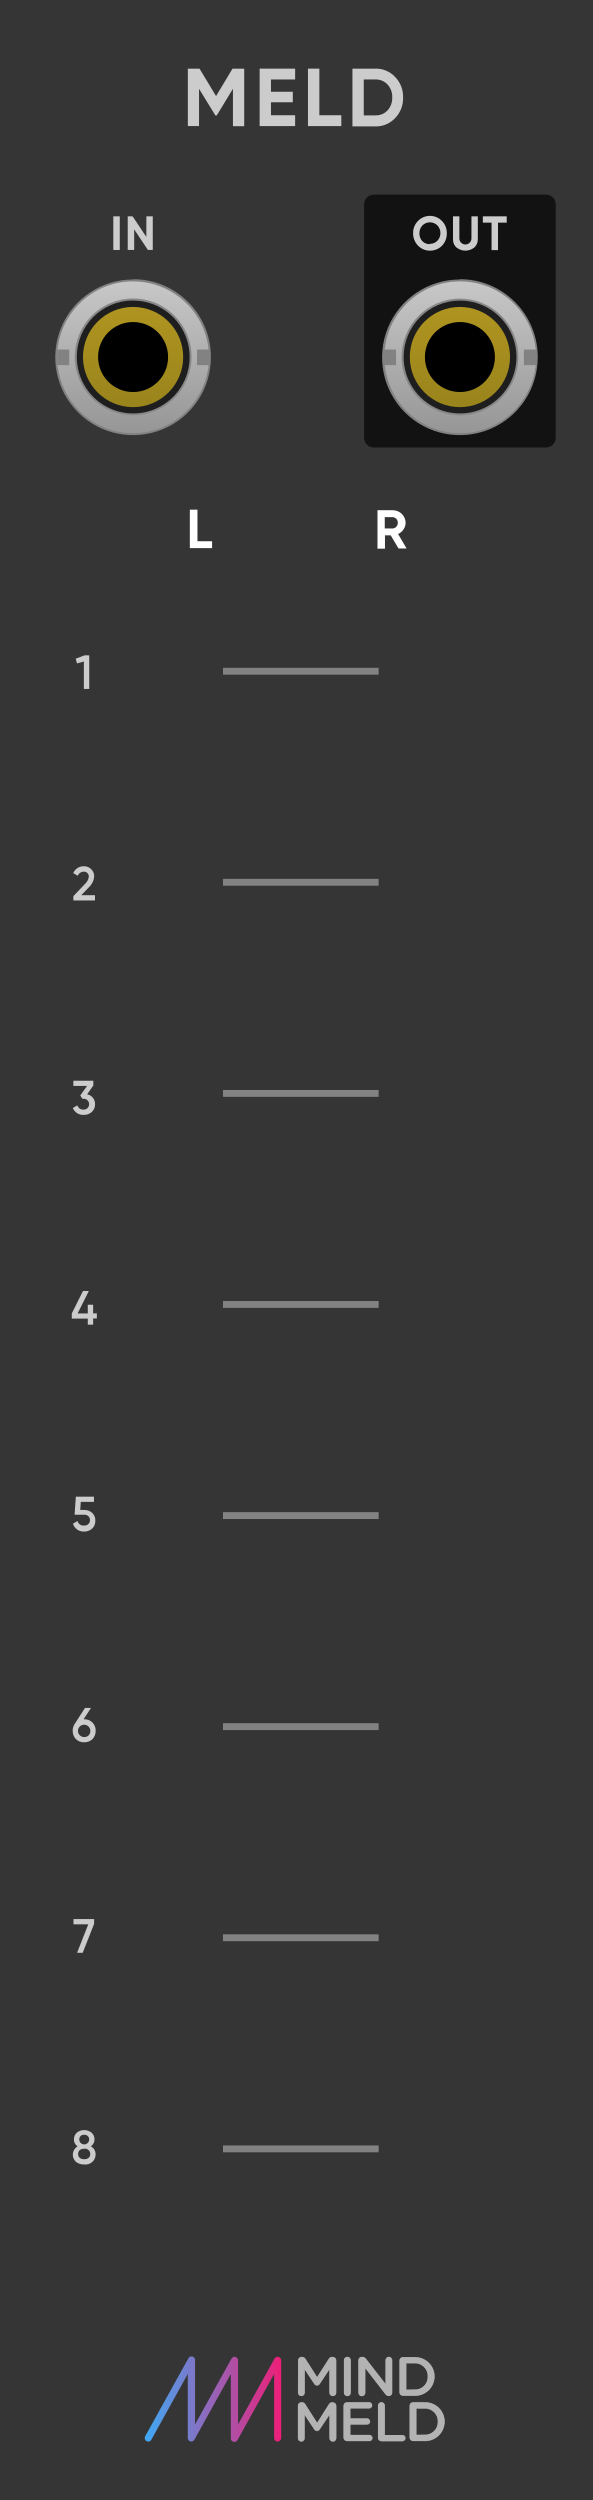
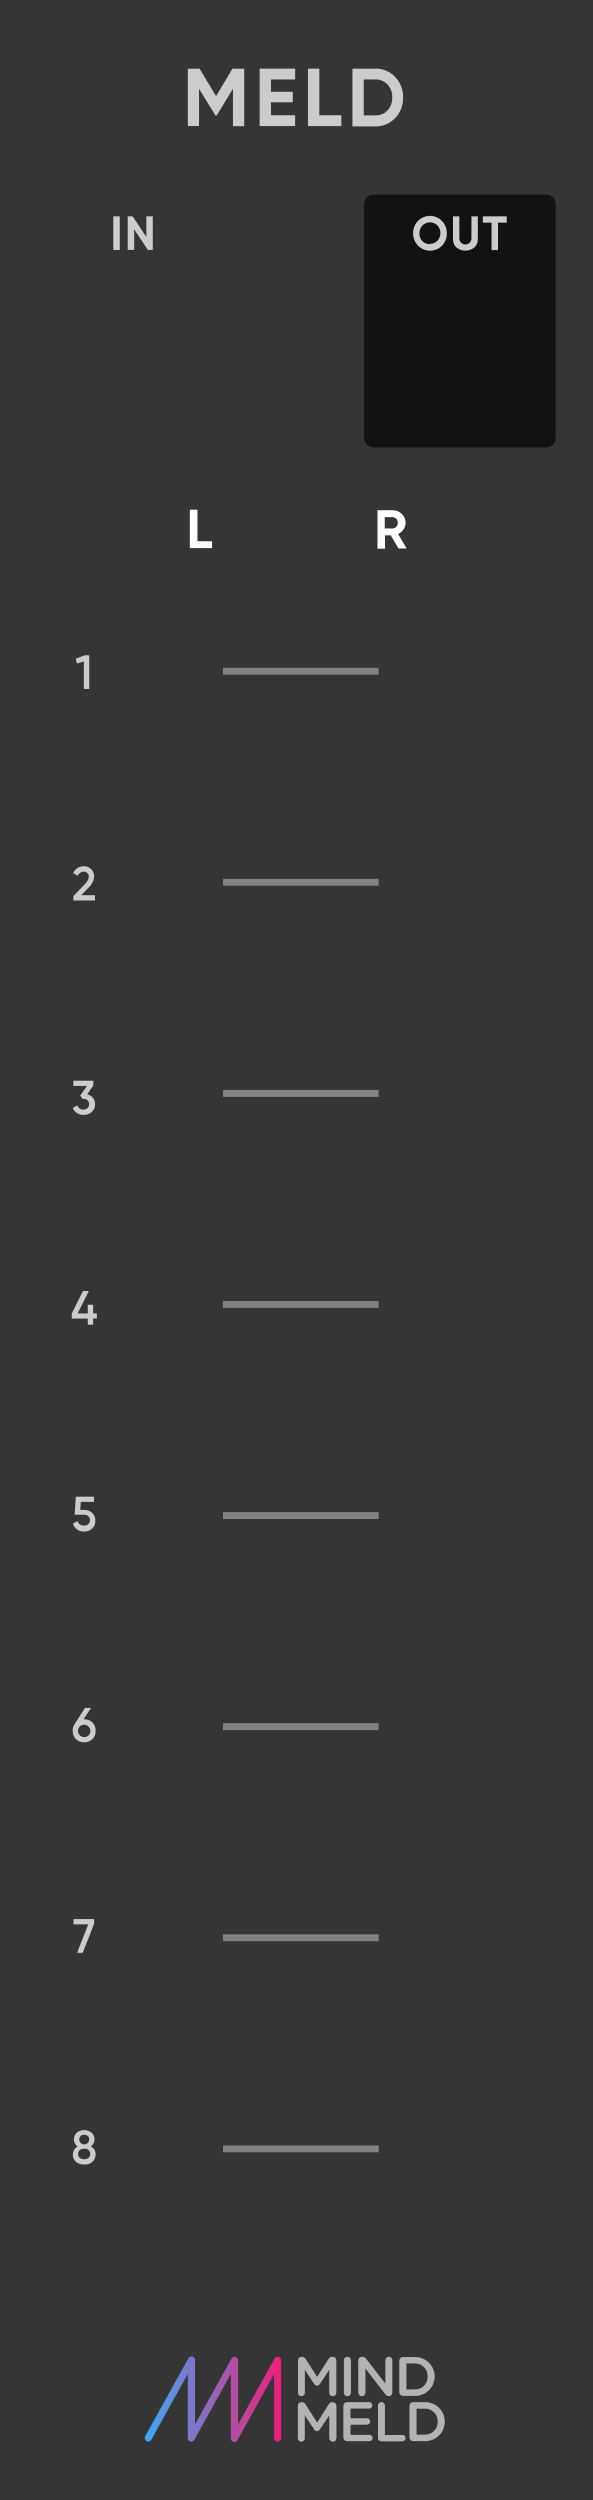
<svg xmlns="http://www.w3.org/2000/svg" xmlns:xlink="http://www.w3.org/1999/xlink" height="128.5mm" width="30.48mm" id="svg558" version="1.1" viewBox="0 0 115.2 485.669">
  <defs id="defs45">
    <style id="style10">.cls-1{fill:#353535;}.cls-2{fill:url(#linear-gradient);}.cls-3{fill:gray;}.cls-4{fill:#b3b3b3;}.cls-5{fill:#ccc;}.cls-6{fill:#121212;}.cls-7{fill:#fff;}.cls-8{fill:#828282;}.cls-9{fill:url(#linear-gradient-2);}.cls-10{fill:#1e1e1e;}.cls-11{fill:#878787;}.cls-12{fill:#646464;}.cls-13{fill:url(#linear-gradient-3);}.cls-14{fill:url(#linear-gradient-4);}.cls-15{fill:url(#linear-gradient-5);}.cls-16{fill:url(#linear-gradient-6);}.cls-17{fill:url(#linear-gradient-7);}.cls-18{fill:url(#linear-gradient-8);}.cls-19{fill:url(#linear-gradient-9);}.cls-20{fill:url(#linear-gradient-10);}.cls-21{fill:url(#linear-gradient-11);}.cls-22{fill:url(#linear-gradient-12);}.cls-23{fill:url(#linear-gradient-13);}.cls-24{fill:url(#linear-gradient-14);}.cls-25{fill:url(#linear-gradient-15);}.cls-26{fill:url(#linear-gradient-16);}.cls-27{fill:url(#linear-gradient-17);}.cls-28{fill:url(#linear-gradient-18);}.cls-29{fill:url(#linear-gradient-19);}.cls-30{fill:url(#linear-gradient-20);}.cls-31{fill:url(#linear-gradient-21);}</style>
    <linearGradient gradientUnits="userSpaceOnUse" y2="349.56" x2="40.94" y1="349.56" x1="21.09" id="linear-gradient">
      <stop id="stop12" stop-color="#3fa9f5" offset="0" />
      <stop id="stop14" stop-color="#ed1e79" offset="1" />
    </linearGradient>
    <linearGradient gradientUnits="userSpaceOnUse" y2="324.28" x2="57.12" y1="301.89" x1="57.12" id="linear-gradient-2">
      <stop id="stop17" stop-color="#c8c8c8" offset="0" />
      <stop id="stop19" stop-color="#969696" offset="1" />
    </linearGradient>
    <linearGradient xlink:href="#linear-gradient-2" y2="293.53" x2="57.12" y1="271.13" x1="57.12" id="linear-gradient-3" gradientTransform="scale(1.333333,1.333341)" />
    <linearGradient xlink:href="#linear-gradient-2" y2="262.77" x2="57.12" y1="240.38" x1="57.12" id="linear-gradient-4" gradientTransform="scale(1.333333,1.333341)" />
    <linearGradient xlink:href="#linear-gradient-2" y2="232.02" x2="57.12" y1="209.62" x1="57.12" id="linear-gradient-5" gradientTransform="scale(1.333333,1.333341)" />
    <linearGradient xlink:href="#linear-gradient-2" y2="201.26" x2="57.12" y1="178.87" x1="57.12" id="linear-gradient-6" gradientTransform="scale(1.333333,1.333341)" />
    <linearGradient xlink:href="#linear-gradient-2" y2="170.5" x2="57.12" y1="148.11" x1="57.12" id="linear-gradient-7" gradientTransform="scale(1.333333,1.333341)" />
    <linearGradient xlink:href="#linear-gradient-2" y2="139.75" x2="57.12" y1="117.35" x1="57.12" id="linear-gradient-8" gradientTransform="scale(1.333333,1.333341)" />
    <linearGradient xlink:href="#linear-gradient-2" y2="108.99" x2="57.12" y1="86.6" x1="57.12" id="linear-gradient-9" gradientTransform="scale(1.333333,1.333341)" />
    <linearGradient xlink:href="#linear-gradient-2" y2="324.28" x2="29.28" y1="301.89" x1="29.28" id="linear-gradient-10" gradientTransform="scale(1.333333,1.333341)" />
    <linearGradient xlink:href="#linear-gradient-2" y2="293.53" x2="29.28" y1="271.13" x1="29.28" id="linear-gradient-11" gradientTransform="scale(1.333333,1.333341)" />
    <linearGradient xlink:href="#linear-gradient-2" y2="262.77" x2="29.28" y1="240.38" x1="29.28" id="linear-gradient-12" gradientTransform="scale(1.333333,1.333341)" />
    <linearGradient xlink:href="#linear-gradient-2" y2="232.02" x2="29.28" y1="209.62" x1="29.28" id="linear-gradient-13" gradientTransform="scale(1.333333,1.333341)" />
    <linearGradient xlink:href="#linear-gradient-2" y2="201.26" x2="29.28" y1="178.87" x1="29.28" id="linear-gradient-14" gradientTransform="scale(1.333333,1.333341)" />
    <linearGradient xlink:href="#linear-gradient-2" y2="170.5" x2="29.28" y1="148.11" x1="29.28" id="linear-gradient-15" gradientTransform="scale(1.333333,1.333341)" />
    <linearGradient xlink:href="#linear-gradient-2" y2="139.75" x2="29.28" y1="117.35" x1="29.28" id="linear-gradient-16" gradientTransform="scale(1.333333,1.333341)" />
    <linearGradient xlink:href="#linear-gradient-2" y2="108.99" x2="29.28" y1="86.6" x1="29.28" id="linear-gradient-17" gradientTransform="scale(1.333333,1.333341)" />
    <linearGradient xlink:href="#linear-gradient-2" gradientTransform="matrix(1,0,0,-1,0,365.75)" y2="302.53" x2="67.01" y1="324.93" x1="67.01" id="linear-gradient-18" />
    <linearGradient gradientUnits="userSpaceOnUse" gradientTransform="matrix(1,0,0,-1,0,365.75)" y2="306.43" x2="67.01" y1="321.03" x1="67.01" id="linear-gradient-19">
      <stop id="stop38" stop-color="#af9420" offset="0" />
      <stop id="stop40" stop-color="#99841c" offset="1" />
    </linearGradient>
    <linearGradient xlink:href="#linear-gradient-2" gradientTransform="matrix(1,0,0,-1,0,365.75)" y2="302.53" x2="19.39" y1="324.93" x1="19.39" id="linear-gradient-20" />
    <linearGradient xlink:href="#linear-gradient-19" y2="306.43" x2="19.39" y1="321.03" x1="19.39" id="linear-gradient-21" />
-     <linearGradient y2="306.43" x2="67.01" y1="321.03" x1="67.01" gradientTransform="matrix(1,0,0,-1,0,365.75)" gradientUnits="userSpaceOnUse" id="linearGradient566" xlink:href="#linear-gradient-19" />
  </defs>
  <g id="Layer_2-2" data-name="Layer 2" transform="scale(1.333333,1.333341)">
    <g id="background">
      <path style="fill:#353535" id="rect4155" class="cls-1" d="M 0,0 H 86.4 V 364.25 H 0 Z" />
    </g>
  </g>
  <g id="branding" transform="scale(1.333333,1.333341)">
    <path class="cls-2" d="m 21.6,355.74 a 0.47,0.47 0 0 1 -0.25,-0.07 0.51,0.51 0 0 1 -0.2,-0.7 l 6.27,-11.32 a 0.52,0.52 0 0 1 1,0.25 v 9.33 l 5.31,-9.58 a 0.51,0.51 0 0 1 0.58,-0.25 0.52,0.52 0 0 1 0.38,0.5 v 9.33 L 40,343.65 a 0.51,0.51 0 0 1 0.58,-0.25 0.51,0.51 0 0 1 0.39,0.5 v 11.32 a 0.52,0.52 0 0 1 -0.52,0.52 0.51,0.51 0 0 1 -0.51,-0.52 v -9.33 l -5.31,9.58 a 0.52,0.52 0 0 1 -1,-0.25 v -9.33 l -5.31,9.58 a 0.51,0.51 0 0 1 -0.58,0.25 0.52,0.52 0 0 1 -0.38,-0.5 v -9.33 l -5.31,9.58 a 0.51,0.51 0 0 1 -0.45,0.27 z" id="path52" style="fill:url(#linear-gradient)" />
    <path style="fill:#808080" class="cls-3" d="m 43.43,343.9 a 0.5,0.5 0 0 1 0.5,-0.5 H 44 a 0.54,0.54 0 0 1 0.47,0.26 l 1.71,2.68 1.72,-2.69 a 0.51,0.51 0 0 1 0.46,-0.25 h 0.1 a 0.5,0.5 0 0 1 0.51,0.5 v 4.72 a 0.49,0.49 0 0 1 -0.51,0.49 0.5,0.5 0 0 1 -0.49,-0.49 v -3.39 l -1.38,2.08 a 0.47,0.47 0 0 1 -0.84,0 l -1.37,-2.06 v 3.38 a 0.48,0.48 0 0 1 -0.5,0.48 0.47,0.47 0 0 1 -0.48,-0.48 z" id="path54" />
    <path style="fill:#b3b3b3" class="cls-4" d="m 48.49,343.4 h -0.1 a 0.51,0.51 0 0 0 -0.46,0.25 l -1.72,2.69 -1.71,-2.68 a 0.54,0.54 0 0 0 -0.47,-0.26 h -0.1 a 0.5,0.5 0 0 0 -0.5,0.5 v 4.73 a 0.47,0.47 0 0 0 0.48,0.48 0.48,0.48 0 0 0 0.5,-0.48 v -3.38 l 1.37,2.06 a 0.47,0.47 0 0 0 0.84,0 L 48,345.23 v 3.39 a 0.5,0.5 0 0 0 0.49,0.49 0.49,0.49 0 0 0 0.51,-0.49 v -4.72 a 0.5,0.5 0 0 0 -0.51,-0.5 z" id="path56" />
    <path style="fill:#808080" class="cls-3" d="m 50.11,343.88 a 0.5,0.5 0 0 1 1,0 v 4.74 a 0.5,0.5 0 0 1 -1,0 z" id="path58" />
    <path style="fill:#b3b3b3" class="cls-4" d="m 50.61,343.39 a 0.49,0.49 0 0 0 -0.5,0.49 v 4.74 a 0.5,0.5 0 0 0 1,0 v -4.74 a 0.49,0.49 0 0 0 -0.49,-0.49 z" id="path60" />
    <path style="fill:#808080" class="cls-3" d="m 52.21,343.9 a 0.5,0.5 0 0 1 0.5,-0.5 h 0.11 a 0.64,0.64 0 0 1 0.52,0.29 l 2.83,3.65 v -3.47 a 0.5,0.5 0 0 1 1,0 v 4.74 a 0.49,0.49 0 0 1 -0.49,0.5 v 0 a 0.66,0.66 0 0 1 -0.52,-0.3 l -2.91,-3.76 v 3.58 a 0.5,0.5 0 0 1 -1,0 z" id="path62" />
    <path style="fill:#b3b3b3" class="cls-4" d="m 56.65,343.39 a 0.49,0.49 0 0 0 -0.48,0.48 v 3.47 l -2.83,-3.65 a 0.64,0.64 0 0 0 -0.52,-0.29 h -0.11 a 0.5,0.5 0 0 0 -0.5,0.5 v 4.73 a 0.5,0.5 0 0 0 1,0 v -3.58 l 2.91,3.76 a 0.66,0.66 0 0 0 0.52,0.3 v 0 a 0.49,0.49 0 0 0 0.49,-0.5 v -4.74 a 0.49,0.49 0 0 0 -0.5,-0.48 z" id="path64" />
    <path style="fill:#808080" class="cls-3" d="m 58.2,343.93 a 0.5,0.5 0 0 1 0.51,-0.5 h 1.61 a 2.82,2.82 0 0 1 3,2.8 v 0 a 2.83,2.83 0 0 1 -3,2.82 h -1.61 a 0.49,0.49 0 0 1 -0.51,-0.5 z m 2.12,4.24 a 1.84,1.84 0 0 0 2,-1.9 v 0 a 1.85,1.85 0 0 0 -2,-1.92 H 59.2 v 3.84 z" id="path66" />
    <path style="fill:#b3b3b3" class="cls-4" d="m 60.32,343.43 h -1.61 a 0.5,0.5 0 0 0 -0.51,0.5 v 4.64 a 0.49,0.49 0 0 0 0.51,0.5 h 1.61 a 2.83,2.83 0 0 0 3,-2.82 v 0 a 2.82,2.82 0 0 0 -3,-2.8 z m -1.12,4.74 v -3.84 h 1.12 a 1.85,1.85 0 0 1 2,1.92 v 0 a 1.84,1.84 0 0 1 -2,1.9 z" id="path68" />
    <path style="fill:#808080" class="cls-3" d="m 43.43,350.51 a 0.5,0.5 0 0 1 0.5,-0.5 H 44 a 0.54,0.54 0 0 1 0.47,0.26 l 1.74,2.73 1.72,-2.68 a 0.52,0.52 0 0 1 0.46,-0.26 h 0.1 a 0.5,0.5 0 0 1 0.51,0.5 v 4.72 a 0.5,0.5 0 0 1 -0.51,0.5 0.51,0.51 0 0 1 -0.49,-0.5 v -3.38 l -1.38,2.07 a 0.47,0.47 0 0 1 -0.84,0 l -1.37,-2.06 v 3.38 a 0.49,0.49 0 0 1 -0.5,0.49 0.48,0.48 0 0 1 -0.48,-0.49 z" id="path70" />
    <path style="fill:#b3b3b3" class="cls-4" d="m 48.49,350 h -0.1 a 0.52,0.52 0 0 0 -0.46,0.26 L 46.21,353 44.5,350.32 A 0.54,0.54 0 0 0 44,350 h -0.1 a 0.5,0.5 0 0 0 -0.5,0.5 v 4.73 a 0.48,0.48 0 0 0 0.48,0.49 0.49,0.49 0 0 0 0.5,-0.49 v -3.38 l 1.37,2.06 a 0.47,0.47 0 0 0 0.84,0 L 48,351.85 v 3.38 a 0.51,0.51 0 0 0 0.49,0.5 0.5,0.5 0 0 0 0.51,-0.5 v -4.72 a 0.5,0.5 0 0 0 -0.51,-0.5 z" id="path72" />
    <path style="fill:#808080" class="cls-3" d="m 50.05,355.19 v -4.65 a 0.5,0.5 0 0 1 0.5,-0.5 h 3.3 a 0.45,0.45 0 0 1 0,0.89 h -2.8 v 1.46 h 2.43 a 0.46,0.46 0 0 1 0.45,0.46 0.44,0.44 0 0 1 -0.45,0.43 h -2.43 v 1.52 h 2.84 a 0.45,0.45 0 0 1 0,0.89 h -3.34 a 0.5,0.5 0 0 1 -0.5,-0.5 z" id="path74" />
    <path style="fill:#b3b3b3" class="cls-4" d="m 53.85,350 h -3.3 a 0.5,0.5 0 0 0 -0.5,0.5 v 4.65 a 0.5,0.5 0 0 0 0.5,0.5 h 3.34 a 0.45,0.45 0 0 0 0,-0.89 h -2.84 v -1.52 h 2.43 a 0.44,0.44 0 0 0 0.45,-0.43 0.46,0.46 0 0 0 -0.45,-0.46 h -2.43 v -1.46 h 2.8 a 0.45,0.45 0 0 0 0,-0.89 z" id="path76" />
    <path style="fill:#808080" class="cls-3" d="m 55.07,350.49 a 0.5,0.5 0 0 1 1,0 v 4.29 h 2.56 a 0.45,0.45 0 0 1 0.45,0.45 0.46,0.46 0 0 1 -0.45,0.46 h -3.06 a 0.5,0.5 0 0 1 -0.5,-0.5 z" id="path78" />
    <path style="fill:#b3b3b3" class="cls-4" d="m 55.57,350 a 0.49,0.49 0 0 0 -0.5,0.49 v 4.7 a 0.5,0.5 0 0 0 0.5,0.5 h 3.06 a 0.46,0.46 0 0 0 0.45,-0.46 0.45,0.45 0 0 0 -0.45,-0.45 h -2.56 v -4.29 A 0.49,0.49 0 0 0 55.57,350 Z" id="path80" />
    <path style="fill:#808080" class="cls-3" d="m 59.68,350.54 a 0.5,0.5 0 0 1 0.5,-0.5 h 1.61 a 2.82,2.82 0 0 1 3,2.81 v 0 a 2.84,2.84 0 0 1 -3,2.83 h -1.61 a 0.5,0.5 0 0 1 -0.5,-0.5 z m 2.11,4.24 a 1.85,1.85 0 0 0 2,-1.9 v 0 a 1.86,1.86 0 0 0 -2,-1.92 h -1.12 v 3.84 z" id="path82" />
    <path style="fill:#b3b3b3" class="cls-4" d="m 61.79,350 h -1.61 a 0.5,0.5 0 0 0 -0.5,0.5 v 4.65 a 0.5,0.5 0 0 0 0.5,0.5 h 1.61 a 2.84,2.84 0 0 0 3,-2.83 v 0 a 2.82,2.82 0 0 0 -3,-2.81 z m -1.12,4.74 v -3.84 h 1.12 a 1.86,1.86 0 0 1 2,1.92 v 0 a 1.85,1.85 0 0 1 -2,1.9 z" id="path84" />
    <path style="fill:#cccccc" class="cls-5" d="m 35.58,10 v 8.39 h -1.64 v -5.46 l -2.36,3.89 h -0.2 L 29,12.94 v 5.43 H 27.37 V 10 h 1.7 l 2.41,4 2.4,-4 z" id="path86" />
    <path style="fill:#cccccc" class="cls-5" d="M 39.48,16.79 H 43 v 1.58 H 37.83 V 10 H 43 v 1.58 h -3.52 v 1.79 h 3.18 v 1.53 h -3.18 z" id="path88" />
    <path style="fill:#cccccc" class="cls-5" d="m 46.53,16.79 h 3.2 v 1.58 H 44.87 V 10 h 1.66 z" id="path90" />
    <path style="fill:#cccccc" class="cls-5" d="m 54.69,10 a 3.81,3.81 0 0 1 2.88,1.21 4.1,4.1 0 0 1 1.16,3 4.11,4.11 0 0 1 -1.16,3 3.84,3.84 0 0 1 -2.88,1.21 H 51.35 V 10 Z m 0,6.81 a 2.31,2.31 0 0 0 1.77,-0.72 2.66,2.66 0 0 0 0.69,-1.9 2.59,2.59 0 0 0 -0.69,-1.88 2.29,2.29 0 0 0 -1.77,-0.73 H 53 v 5.23 z" id="path92" />
  </g>
  <g id="EQ_bgs_copy" data-name="EQ bgs copy" transform="scale(1.333333,1.333341)">
    <rect style="fill:#121212" class="cls-6" x="53.05" y="28.35" width="27.92" height="36.85" rx="1.42" id="rect95" />
  </g>
  <g id="labels" transform="scale(1.333333,1.333341)">
    <path style="fill:#cccccc" class="cls-5" d="m 16.51,31.52 h 0.94 v 4.9 h -0.94 z" id="path98" />
    <path style="fill:#cccccc" class="cls-5" d="m 21.33,31.52 h 0.93 v 4.9 h -0.71 l -2,-3 v 3 h -0.94 v -4.9 h 0.71 l 2,3 z" id="path100" />
    <path style="fill:#cccccc" class="cls-5" d="M 62.64,36.52 A 2.35,2.35 0 0 1 60.9,35.78 2.5,2.5 0 0 1 60.19,34 a 2.47,2.47 0 0 1 0.71,-1.81 2.43,2.43 0 0 1 3.49,0 2.47,2.47 0 0 1 0.71,1.81 2.5,2.5 0 0 1 -0.71,1.81 2.37,2.37 0 0 1 -1.75,0.71 z m 0,-1 a 1.43,1.43 0 0 0 1.09,-0.45 1.58,1.58 0 0 0 0.44,-1.07 1.61,1.61 0 0 0 -0.44,-1.16 1.55,1.55 0 0 0 -2.18,0 1.61,1.61 0 0 0 -0.44,1.16 1.58,1.58 0 0 0 0.44,1.15 1.43,1.43 0 0 0 1.09,0.42 z" id="path102" />
    <path style="fill:#cccccc" class="cls-5" d="M 66.49,36.06 A 1.61,1.61 0 0 1 66,34.82 v -3.3 h 0.93 v 3.22 a 0.88,0.88 0 0 0 1.76,0 v -3.22 h 0.93 v 3.3 a 1.61,1.61 0 0 1 -0.51,1.24 2.07,2.07 0 0 1 -2.6,0 z" id="path104" />
    <path style="fill:#cccccc" class="cls-5" d="m 73.83,31.52 v 0.92 h -1.27 v 4 h -0.94 v -4 h -1.27 v -0.92 z" id="path106" />
    <path style="fill:#ffffff" class="cls-7" d="m 28.77,78.86 h 2.13 v 1 h -3.24 v -5.6 h 1.11 z" id="path108" />
    <path style="fill:#ffffff" class="cls-7" d="M 58.06,79.91 56.93,78 h -0.84 v 1.94 H 55 v -5.6 h 2.24 A 1.86,1.86 0 0 1 59.1,76.2 1.82,1.82 0 0 1 58,77.8 l 1.24,2.11 z m -2,-4.56 V 77 h 1.14 a 0.81,0.81 0 0 0 0.76,-0.83 0.79,0.79 0 0 0 -0.76,-0.82 z" id="path110" />
  </g>
  <path id="path113" d="m 14.253,174.934 v -0.84 l 2.2,-2.32 a 2.293,2.293 0 0 0 0.8,-1.44 0.933,0.933 0 0 0 -0.973,-1 1.24,1.24 0 0 0 -1.173,0.8 l -0.88,-0.52 a 2.187,2.187 0 0 1 2.04,-1.333 2.013,2.013 0 0 1 1.427,0.547 1.867,1.867 0 0 1 0.6,1.467 3.24,3.24 0 0 1 -1.08,2.133 l -1.427,1.48 h 2.667 v 1.027 z" class="cls-5" style="fill:#cccccc;stroke-width:1.333" />
  <path id="path115" d="m 16.933,212.588 a 1.893,1.893 0 0 1 1.533,1.893 1.973,1.973 0 0 1 -0.64,1.547 2.24,2.24 0 0 1 -1.56,0.56 2.147,2.147 0 0 1 -2.12,-1.333 l 0.88,-0.533 a 1.173,1.173 0 0 0 1.24,0.84 1.053,1.053 0 1 0 0,-2.107 H 16 L 15.587,212.814 16.92,210.961 h -2.667 v -1.013 h 3.88 v 0.92 z" class="cls-5" style="fill:#cccccc;stroke-width:1.333" />
  <path id="path117" d="m 18.813,255.135 v 1 h -0.72 v 1.2 h -1.04 v -1.173 h -3.107 v -1 L 16.12,250.801 h 1.133 L 15.08,255.161 h 1.973 v -1.693 h 1.04 v 1.693 z" class="cls-5" style="fill:#cccccc;stroke-width:1.333" />
  <path id="path119" d="m 16.373,293.335 a 2.213,2.213 0 0 1 1.533,0.56 1.933,1.933 0 0 1 0.613,1.533 1.96,1.96 0 0 1 -0.64,1.547 2.28,2.28 0 0 1 -1.56,0.56 2.16,2.16 0 0 1 -2.147,-1.533 l 0.893,-0.52 a 1.16,1.16 0 0 0 1.253,0.88 1.04,1.04 0 0 0 1.16,-1.053 1.027,1.027 0 0 0 -1.147,-1.04 h -1.84 l 0.24,-3.52 h 3.52 v 1.013 h -2.56 l -0.107,1.573 z" class="cls-5" style="fill:#cccccc;stroke-width:1.333" />
  <path id="path121" d="m 16.36,334.002 a 2.147,2.147 0 0 1 2.227,2.24 2.227,2.227 0 0 1 -0.627,1.613 2.16,2.16 0 0 1 -1.6,0.613 2.187,2.187 0 0 1 -1.613,-0.613 2.227,2.227 0 0 1 -0.627,-1.613 2.36,2.36 0 0 1 0.387,-1.333 l 2,-3.107 H 17.68 l -1.44,2.187 z m 1.187,2.24 a 1.2,1.2 0 1 0 -1.187,1.213 1.133,1.133 0 0 0 1.187,-1.213 z" class="cls-5" style="fill:#cccccc;stroke-width:1.333" />
  <path id="path123" d="m 14.28,372.815 h 4 v 0.933 l -2.213,5.613 h -1.093 l 2.173,-5.52 H 14.28 Z" class="cls-5" style="fill:#cccccc;stroke-width:1.333" />
  <path id="path125" d="m 18.573,418.549 a 1.947,1.947 0 0 1 -2.213,1.933 2.387,2.387 0 0 1 -1.613,-0.507 1.893,1.893 0 0 1 0.32,-3.013 1.547,1.547 0 0 1 -0.707,-1.333 1.72,1.72 0 0 1 0.573,-1.333 2.293,2.293 0 0 1 2.84,0 1.72,1.72 0 0 1 0.587,1.333 1.56,1.56 0 0 1 -0.72,1.333 1.72,1.72 0 0 1 0.933,1.587 z m -1.04,-0.093 A 1.027,1.027 0 0 0 16.36,417.429 c -0.707,0 -1.187,0.373 -1.187,1.027 0,0.653 0.48,1.013 1.187,1.013 0.707,0 1.173,-0.373 1.173,-1.013 z M 15.4,415.629 a 0.96,0.96 0 0 0 1.92,0 0.88,0.88 0 0 0 -0.96,-0.907 0.867,0.867 0 0 0 -0.96,0.907 z" class="cls-5" style="fill:#cccccc;stroke-width:1.333" />
  <path id="path127" d="m 16.453,127.307 h 0.88 v 6.533 h -1.04 v -5.333 L 14.96,128.881 l -0.253,-0.92 z" class="cls-5" style="fill:#cccccc;stroke-width:1.333" />
  <g id="jack_join_lines" data-name="jack join lines" transform="scale(1.333333,1.333341)">
    <rect style="fill:#828282" class="cls-8" x="32.49" y="97.3" width="22.68" height="1" id="rect146" />
    <rect style="fill:#828282" class="cls-8" x="32.49" y="128.05" width="22.68" height="1" id="rect148" />
    <rect style="fill:#828282" class="cls-8" x="32.49" y="158.81" width="22.68" height="1" id="rect150" />
    <rect style="fill:#828282" class="cls-8" x="32.49" y="189.56" width="22.68" height="1" id="rect152" />
    <rect style="fill:#828282" class="cls-8" x="32.49" y="220.32" width="22.68" height="1" id="rect154" />
    <rect style="fill:#828282" class="cls-8" x="32.49" y="251.07" width="22.68" height="1" id="rect156" />
    <rect style="fill:#828282" class="cls-8" x="32.49" y="281.83" width="22.68" height="1" id="rect158" />
    <rect style="fill:#828282" class="cls-8" x="32.49" y="312.59" width="22.68" height="1" id="rect160" />
  </g>
-   <g id="Poly_Jacks" data-name="Poly Jacks" transform="scale(1.333333,1.333341)">
-     <circle class="cls-28" cx="67.01" cy="52.02" r="11.2" id="circle516" style="fill:url(#linear-gradient-18)" />
-     <path style="fill:#828282" class="cls-8" d="M 67,41 A 11.06,11.06 0 1 1 56,52 v 0 A 11.06,11.06 0 0 1 67,41 m 0,-0.28 A 11.34,11.34 0 1 0 78.35,52 v 0 A 11.34,11.34 0 0 0 67,40.68 Z" id="path518" />
-     <circle style="fill:#1e1e1e" class="cls-10" cx="67.01" cy="52.02" r="8.36" id="circle520" />
-     <path style="fill:#878787" class="cls-11" d="M 67,43.8 A 8.22,8.22 0 1 1 58.81,52 v 0 A 8.22,8.22 0 0 1 67,43.8 m 0,-0.29 A 8.51,8.51 0 1 0 75.53,52 v 0 A 8.5,8.5 0 0 0 67,43.51 Z" id="path522" />
-     <circle class="cls-29" cx="67.01" cy="52.02" r="7.3" id="circle524" style="fill:url(#linearGradient566)" />
-     <circle cx="67.01" cy="52.02" r="5.1" id="circle526" />
-     <rect style="fill:#828282" class="cls-8" x="76.86" y="51.47" width="0.7" height="1.2" id="rect528" />
-     <polygon style="fill:#828282" class="cls-8" points="78.09,53.2 78.09,50.93 76.33,50.93 76.33,53.2 " id="polygon530" />
-     <rect style="fill:#828282" class="cls-8" x="56.48" y="51.47" width="0.7" height="1.2" id="rect532" />
-     <polygon style="fill:#828282" class="cls-8" points="57.71,53.2 57.71,50.93 55.95,50.93 55.95,53.2 " id="polygon534" />
-     <circle class="cls-30" cx="19.39" cy="52.02" r="11.2" id="circle536" style="fill:url(#linear-gradient-20)" />
-     <path style="fill:#828282" class="cls-8" d="M 19.39,41 A 11.06,11.06 0 1 1 8.33,52 v 0 A 11.06,11.06 0 0 1 19.39,41 m 0,-0.28 A 11.34,11.34 0 1 0 30.73,52 v 0 A 11.34,11.34 0 0 0 19.39,40.68 Z" id="path538" />
-     <circle style="fill:#1e1e1e" class="cls-10" cx="19.39" cy="52.02" r="8.36" id="circle540" />
-     <path style="fill:#878787" class="cls-11" d="m 19.39,43.8 a 8.22,8.22 0 1 1 -8.2,8.2 v 0 a 8.22,8.22 0 0 1 8.22,-8.22 m 0,-0.29 a 8.51,8.51 0 1 0 8.5,8.51 v 0 a 8.5,8.5 0 0 0 -8.49,-8.51 z" id="path542" />
-     <circle class="cls-31" cx="19.39" cy="52.02" r="7.3" id="circle544" style="fill:url(#linear-gradient-21)" />
-     <circle cx="19.39" cy="52.02" r="5.1" id="circle546" />
-     <rect style="fill:#828282" class="cls-8" x="29.24" y="51.47" width="0.7" height="1.2" id="rect548" />
-     <polygon style="fill:#828282" class="cls-8" points="30.47,53.2 30.47,50.93 28.71,50.93 28.71,53.2 " id="polygon550" />
-     <rect style="fill:#828282" class="cls-8" x="8.86" y="51.47" width="0.7" height="1.2" id="rect552" />
-     <polygon style="fill:#828282" class="cls-8" points="10.09,53.2 10.09,50.93 8.33,50.93 8.33,53.2 " id="polygon554" />
-   </g>
</svg>
